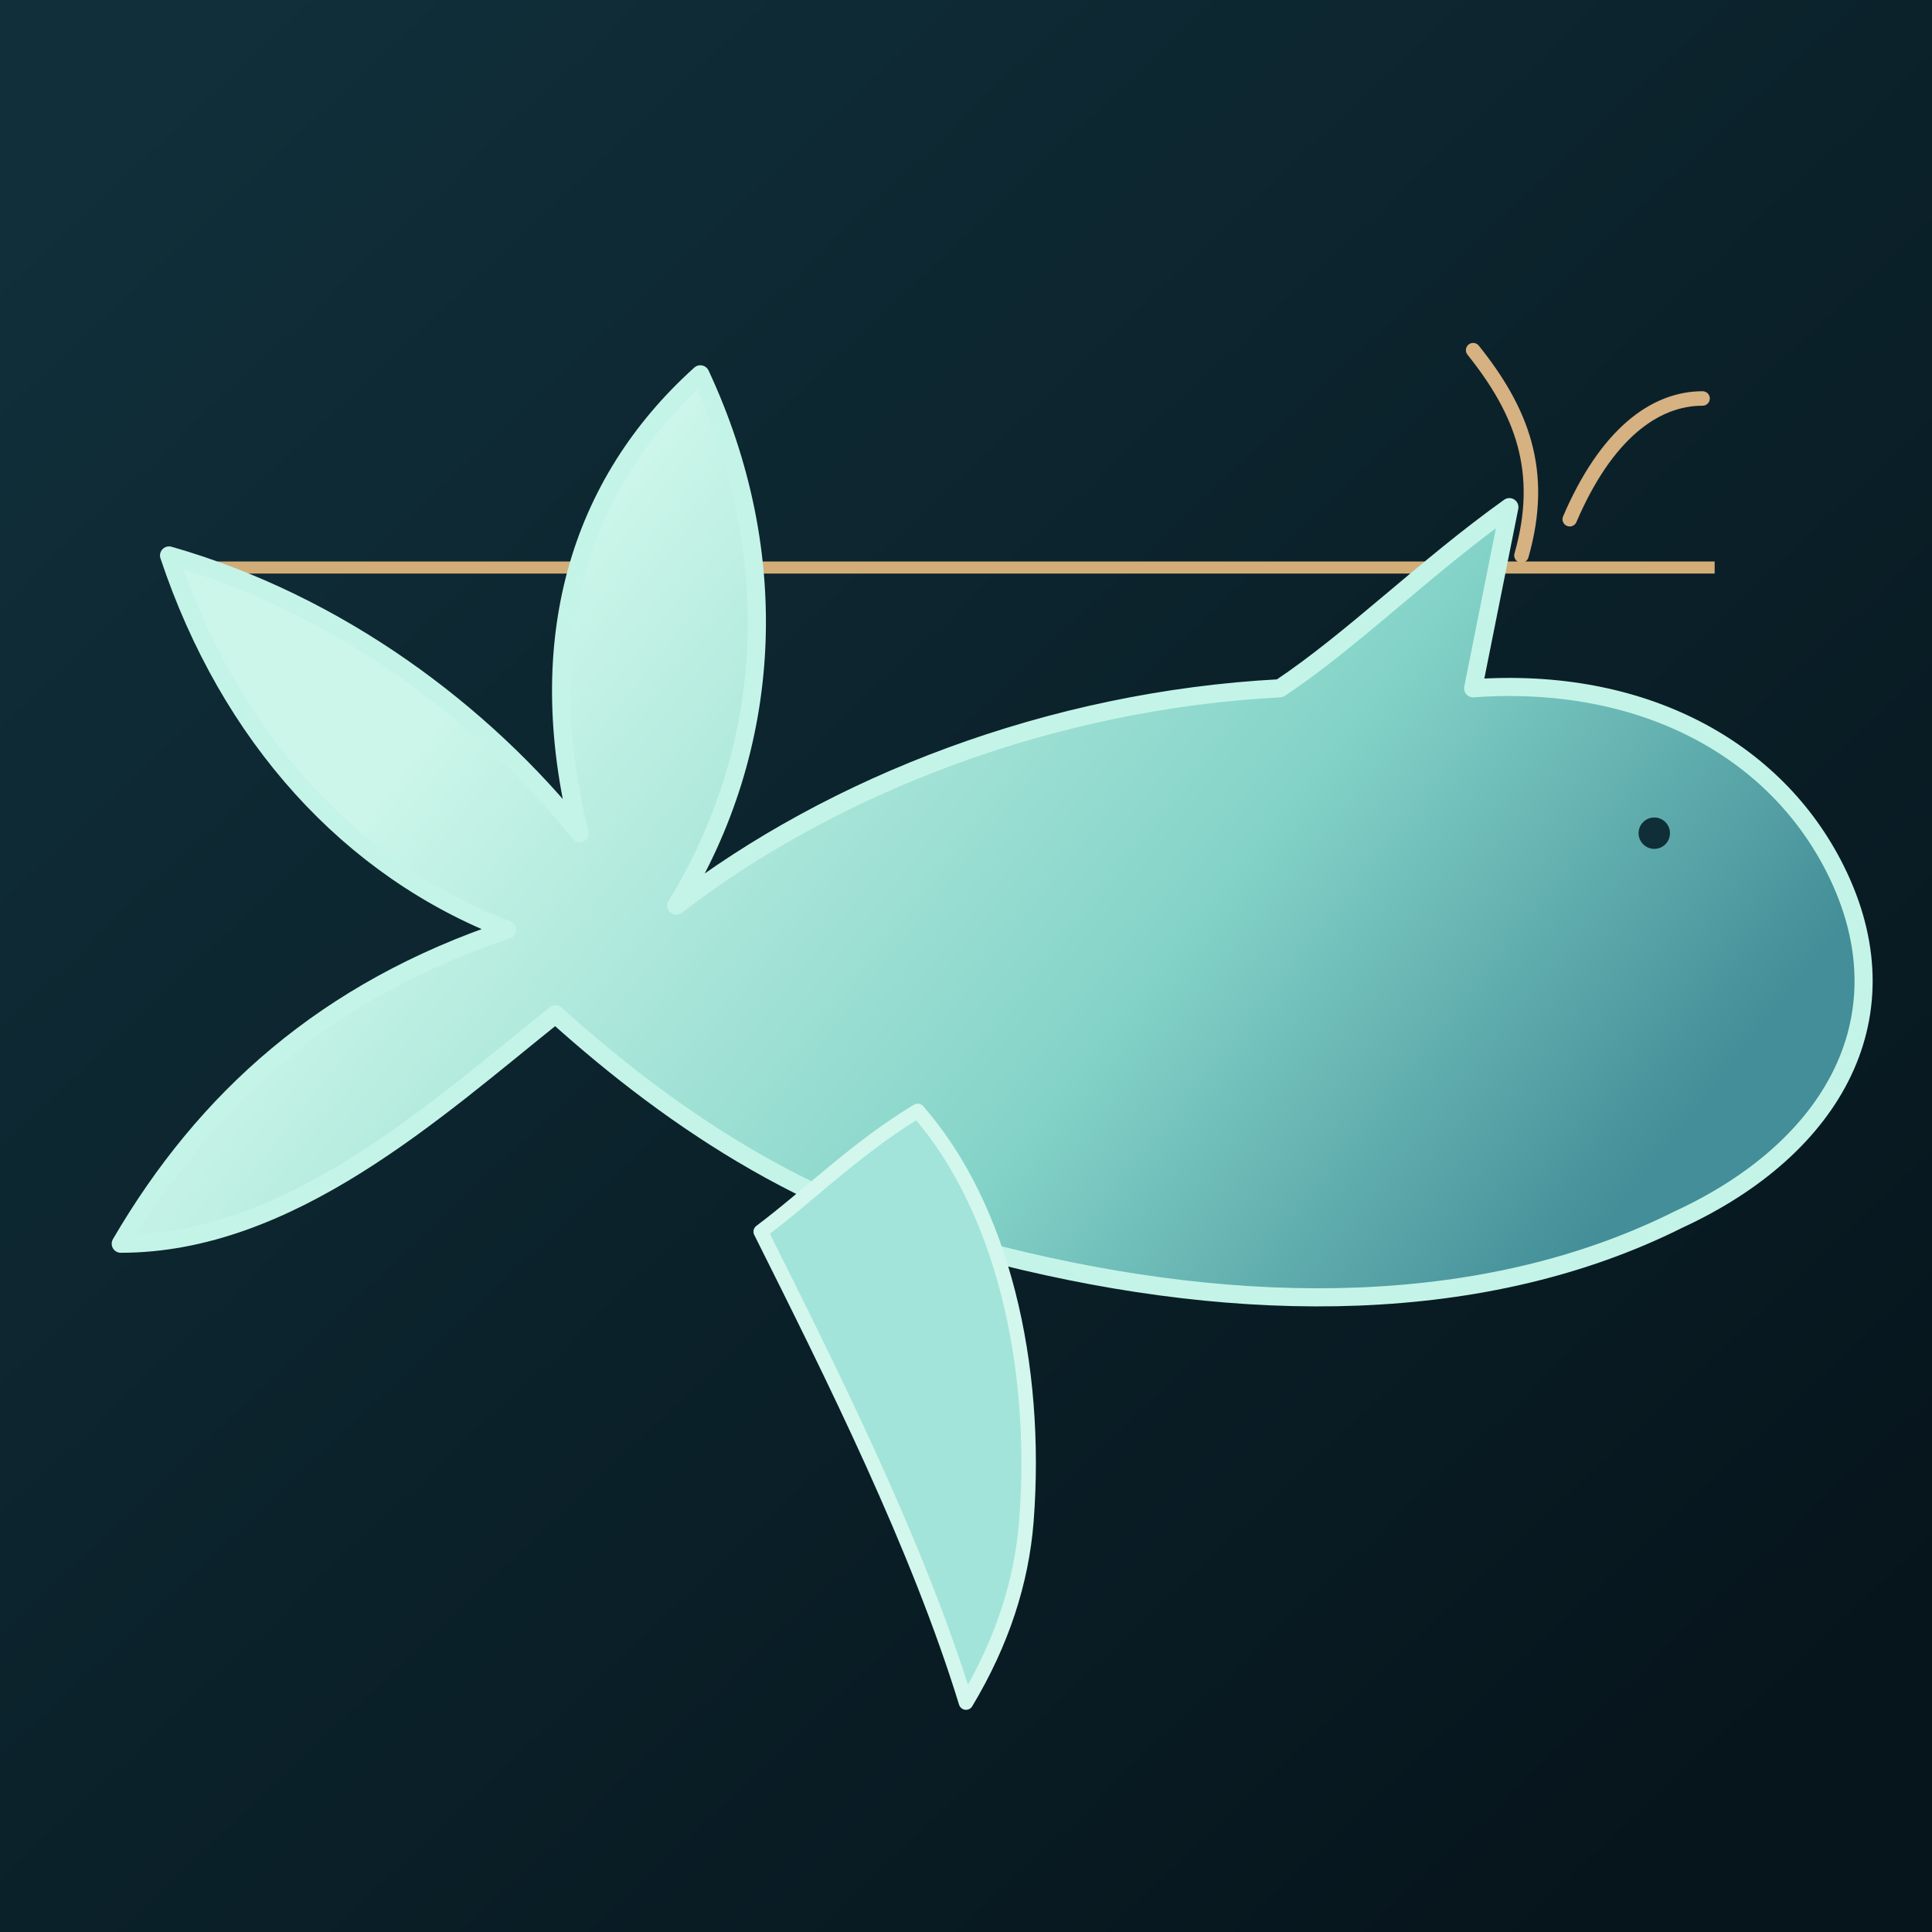
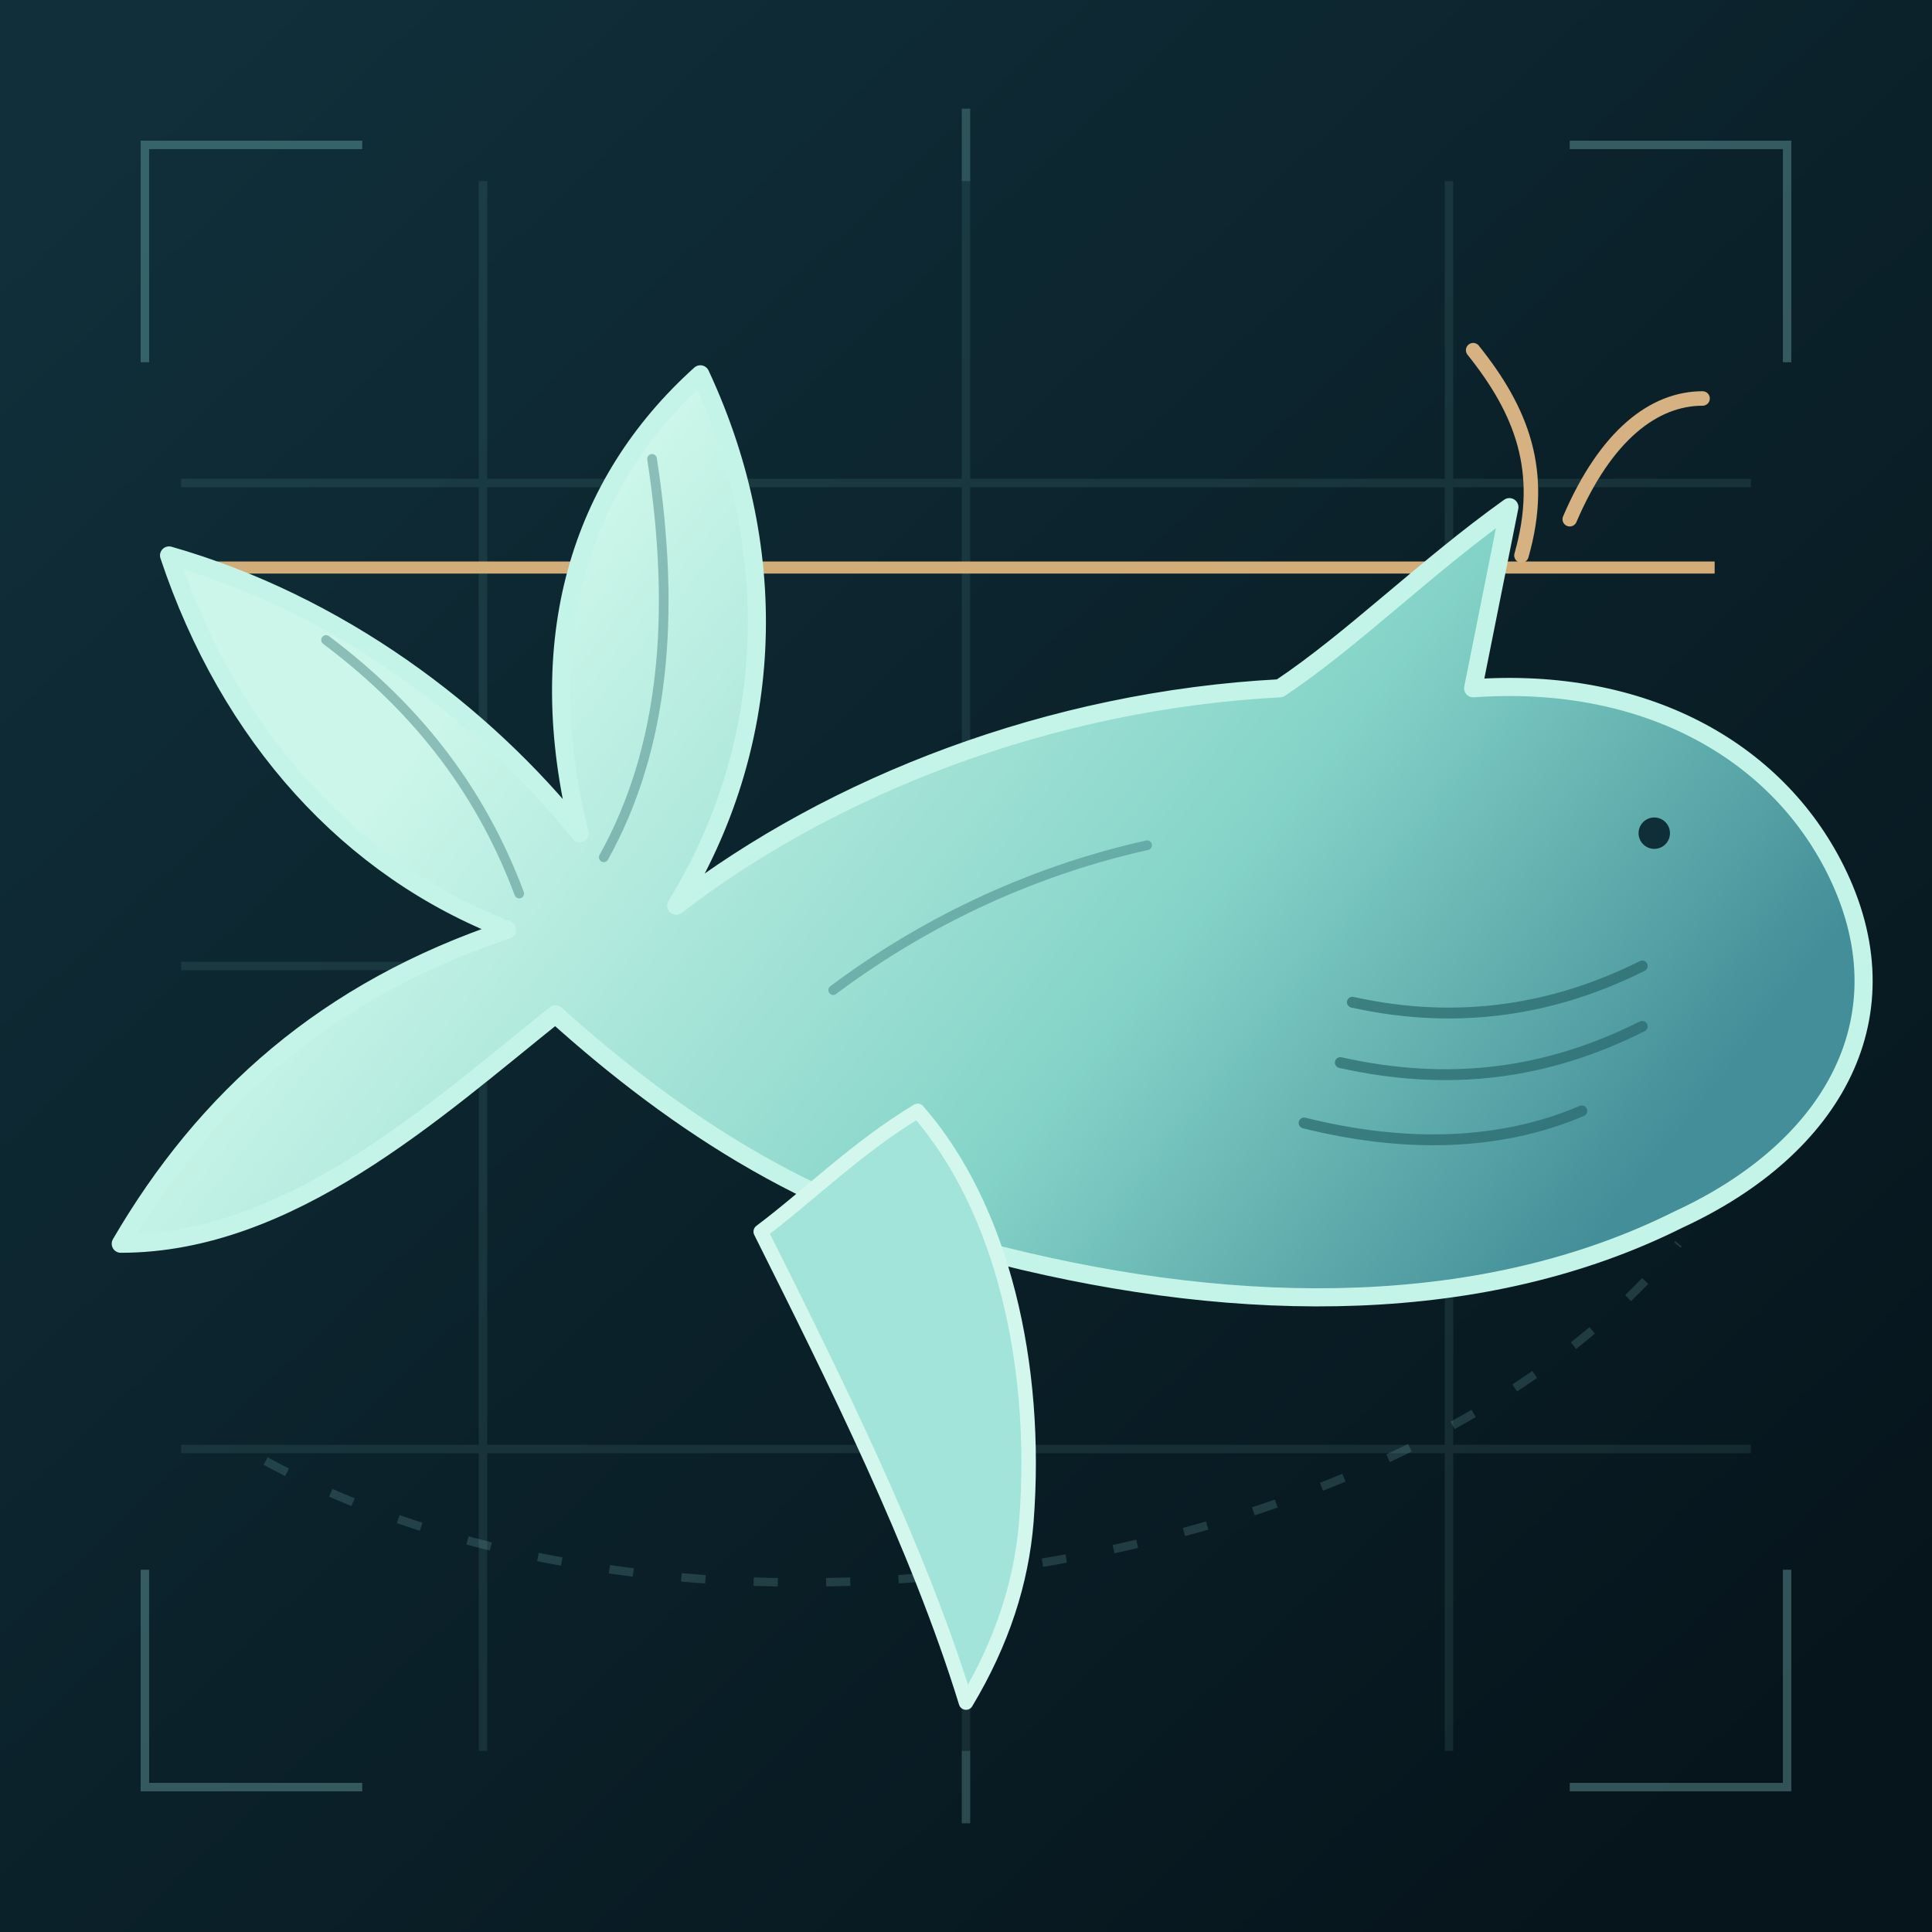
<svg xmlns="http://www.w3.org/2000/svg" viewBox="0 0 160 160" fill="none">
  <defs>
    <linearGradient id="sea" x1="12" y1="8" x2="148" y2="152" gradientUnits="userSpaceOnUse">
      <stop stop-color="#102f3a" />
      <stop offset="1" stop-color="#06141b" />
    </linearGradient>
    <linearGradient id="body" x1="48" y1="45" x2="128" y2="108" gradientUnits="userSpaceOnUse">
      <stop stop-color="#cbf6e9" />
      <stop offset=".58" stop-color="#84d3c8" />
      <stop offset="1" stop-color="#438e98" />
    </linearGradient>
  </defs>
  <path fill="url(#sea)" d="M0 0h160v160H0z" />
+   <g class="chart" stroke="#80c5c2" stroke-width=".7">
+     <path d="M40 15v130M80 15v130M120 15v130M15 40h130M15 80h130M15 120h130" opacity=".11" />
+     <path d="M12 30V12h18m100 0h18v18m0 100v18h-18m-100 0H12v-18" opacity=".35" />
+     <path d="M80 9v6m0 130v6" opacity=".28" />
+     <path d="M22 121c35 19 94 10 117-18" stroke-dasharray="2 4" opacity=".2" />
+   </g>
  <path d="M18 47h124" stroke="#d3ad78" stroke-width="1" />
  <path d="M42 77c-13-5-23-16-28-31 14 4 26 13 34 23-4-16 0-29 10-38 7 15 6 31-2 44 13-10 31-17 50-18 6-4 12-10 19-15l-3 15c14-1 25 5 30 15 6 12 0 23-13 29-16 8-36 8-56 3-15-3-27-11-37-20-10 8-22 19-36 19 7-12 17-21 32-26Z" fill="url(#body)" stroke="#c4f4e8" stroke-width="1.5" stroke-linejoin="round" />
  <path d="M76 92c7 8 10 21 9 34-.4 5-2 10-5 15-4-13-11-27-17-39 4-3 8-7 13-10Z" fill="#a2e4d9" stroke="#d3f7ed" stroke-width="1.2" stroke-linejoin="round" />
+   <g class="engraving" stroke="#28666b" stroke-linecap="round" opacity=".7">
+     <path d="M112 83c9 2 17 .5 24-3M111 88c9 2 17 1 25-3M108 93c8 2 16 2 23-1" stroke-width=".9" />
+     <path d="M54 38c2 13 1 24-4 33M27 53c8 6 13 13 16 21M69 82c8-6 17-10 26-12" stroke-width=".8" opacity=".55" />
+   </g>
  <circle cx="137" cy="69" r="1.3" fill="#102e38" />
  <path d="M126 46c2-7 0-12-4-17m8 14c3-7 7-10 11-10" stroke="#d6b181" stroke-width="1.2" stroke-linecap="round" />
</svg>
